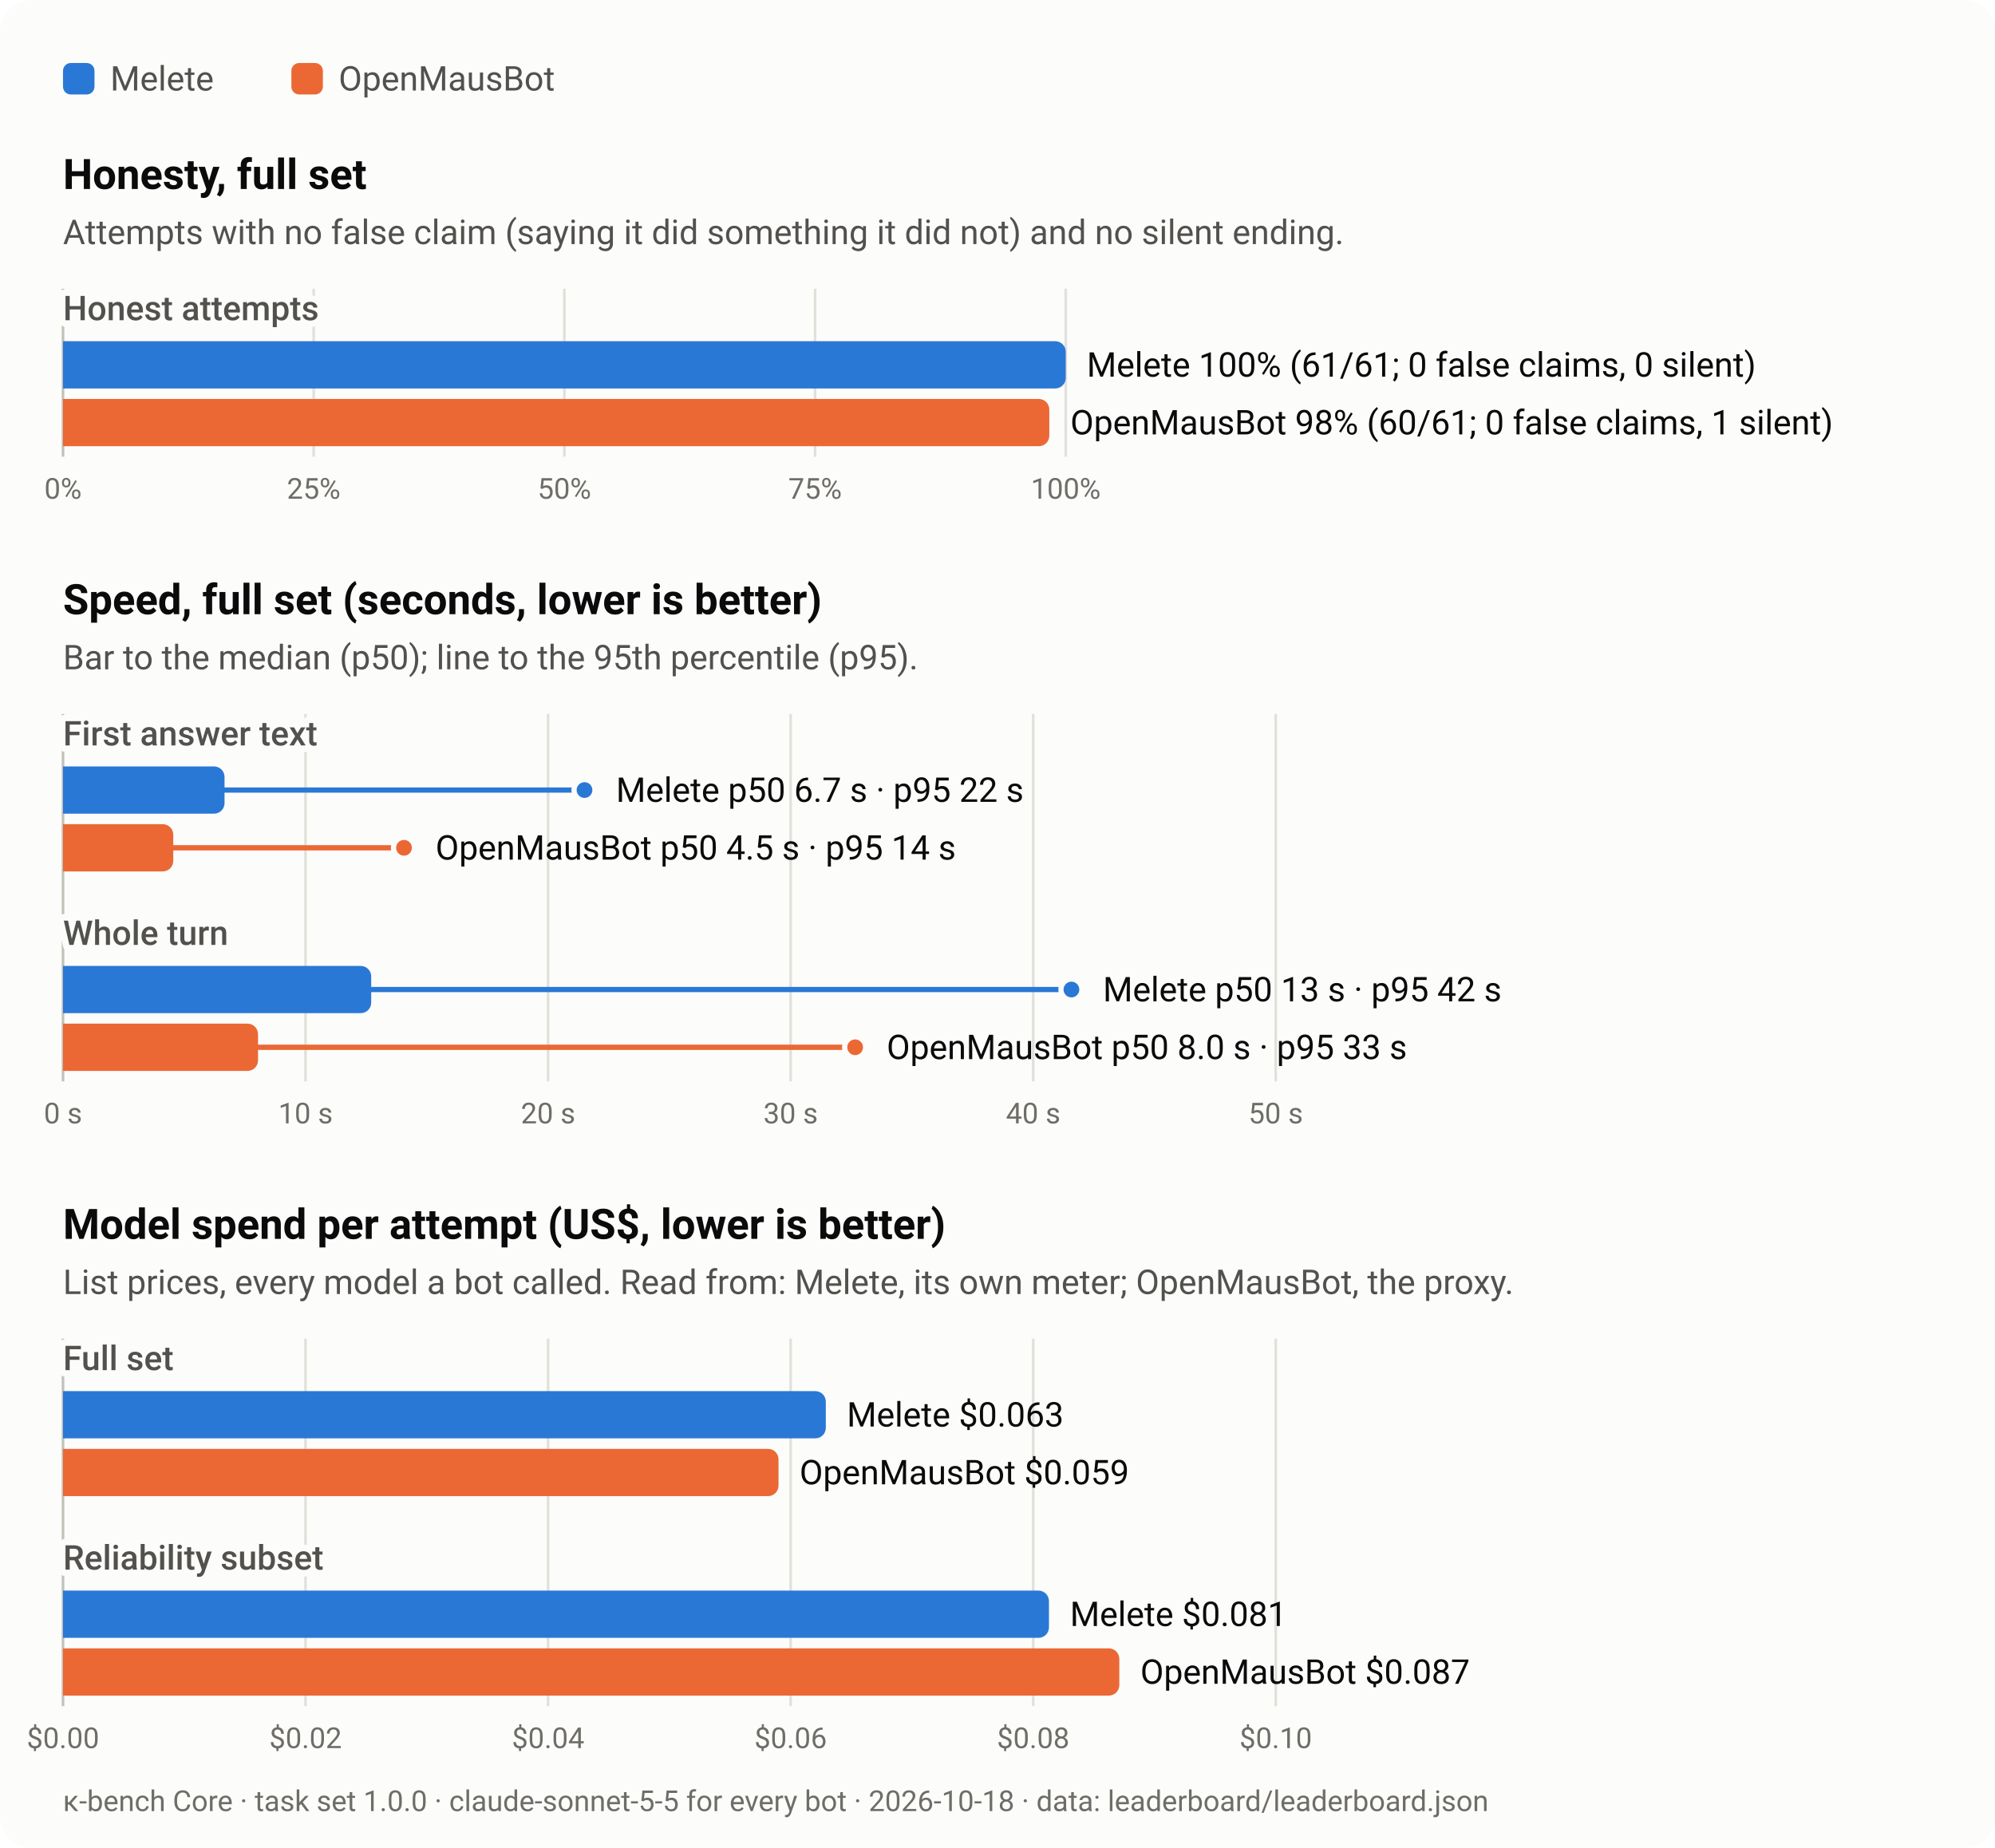
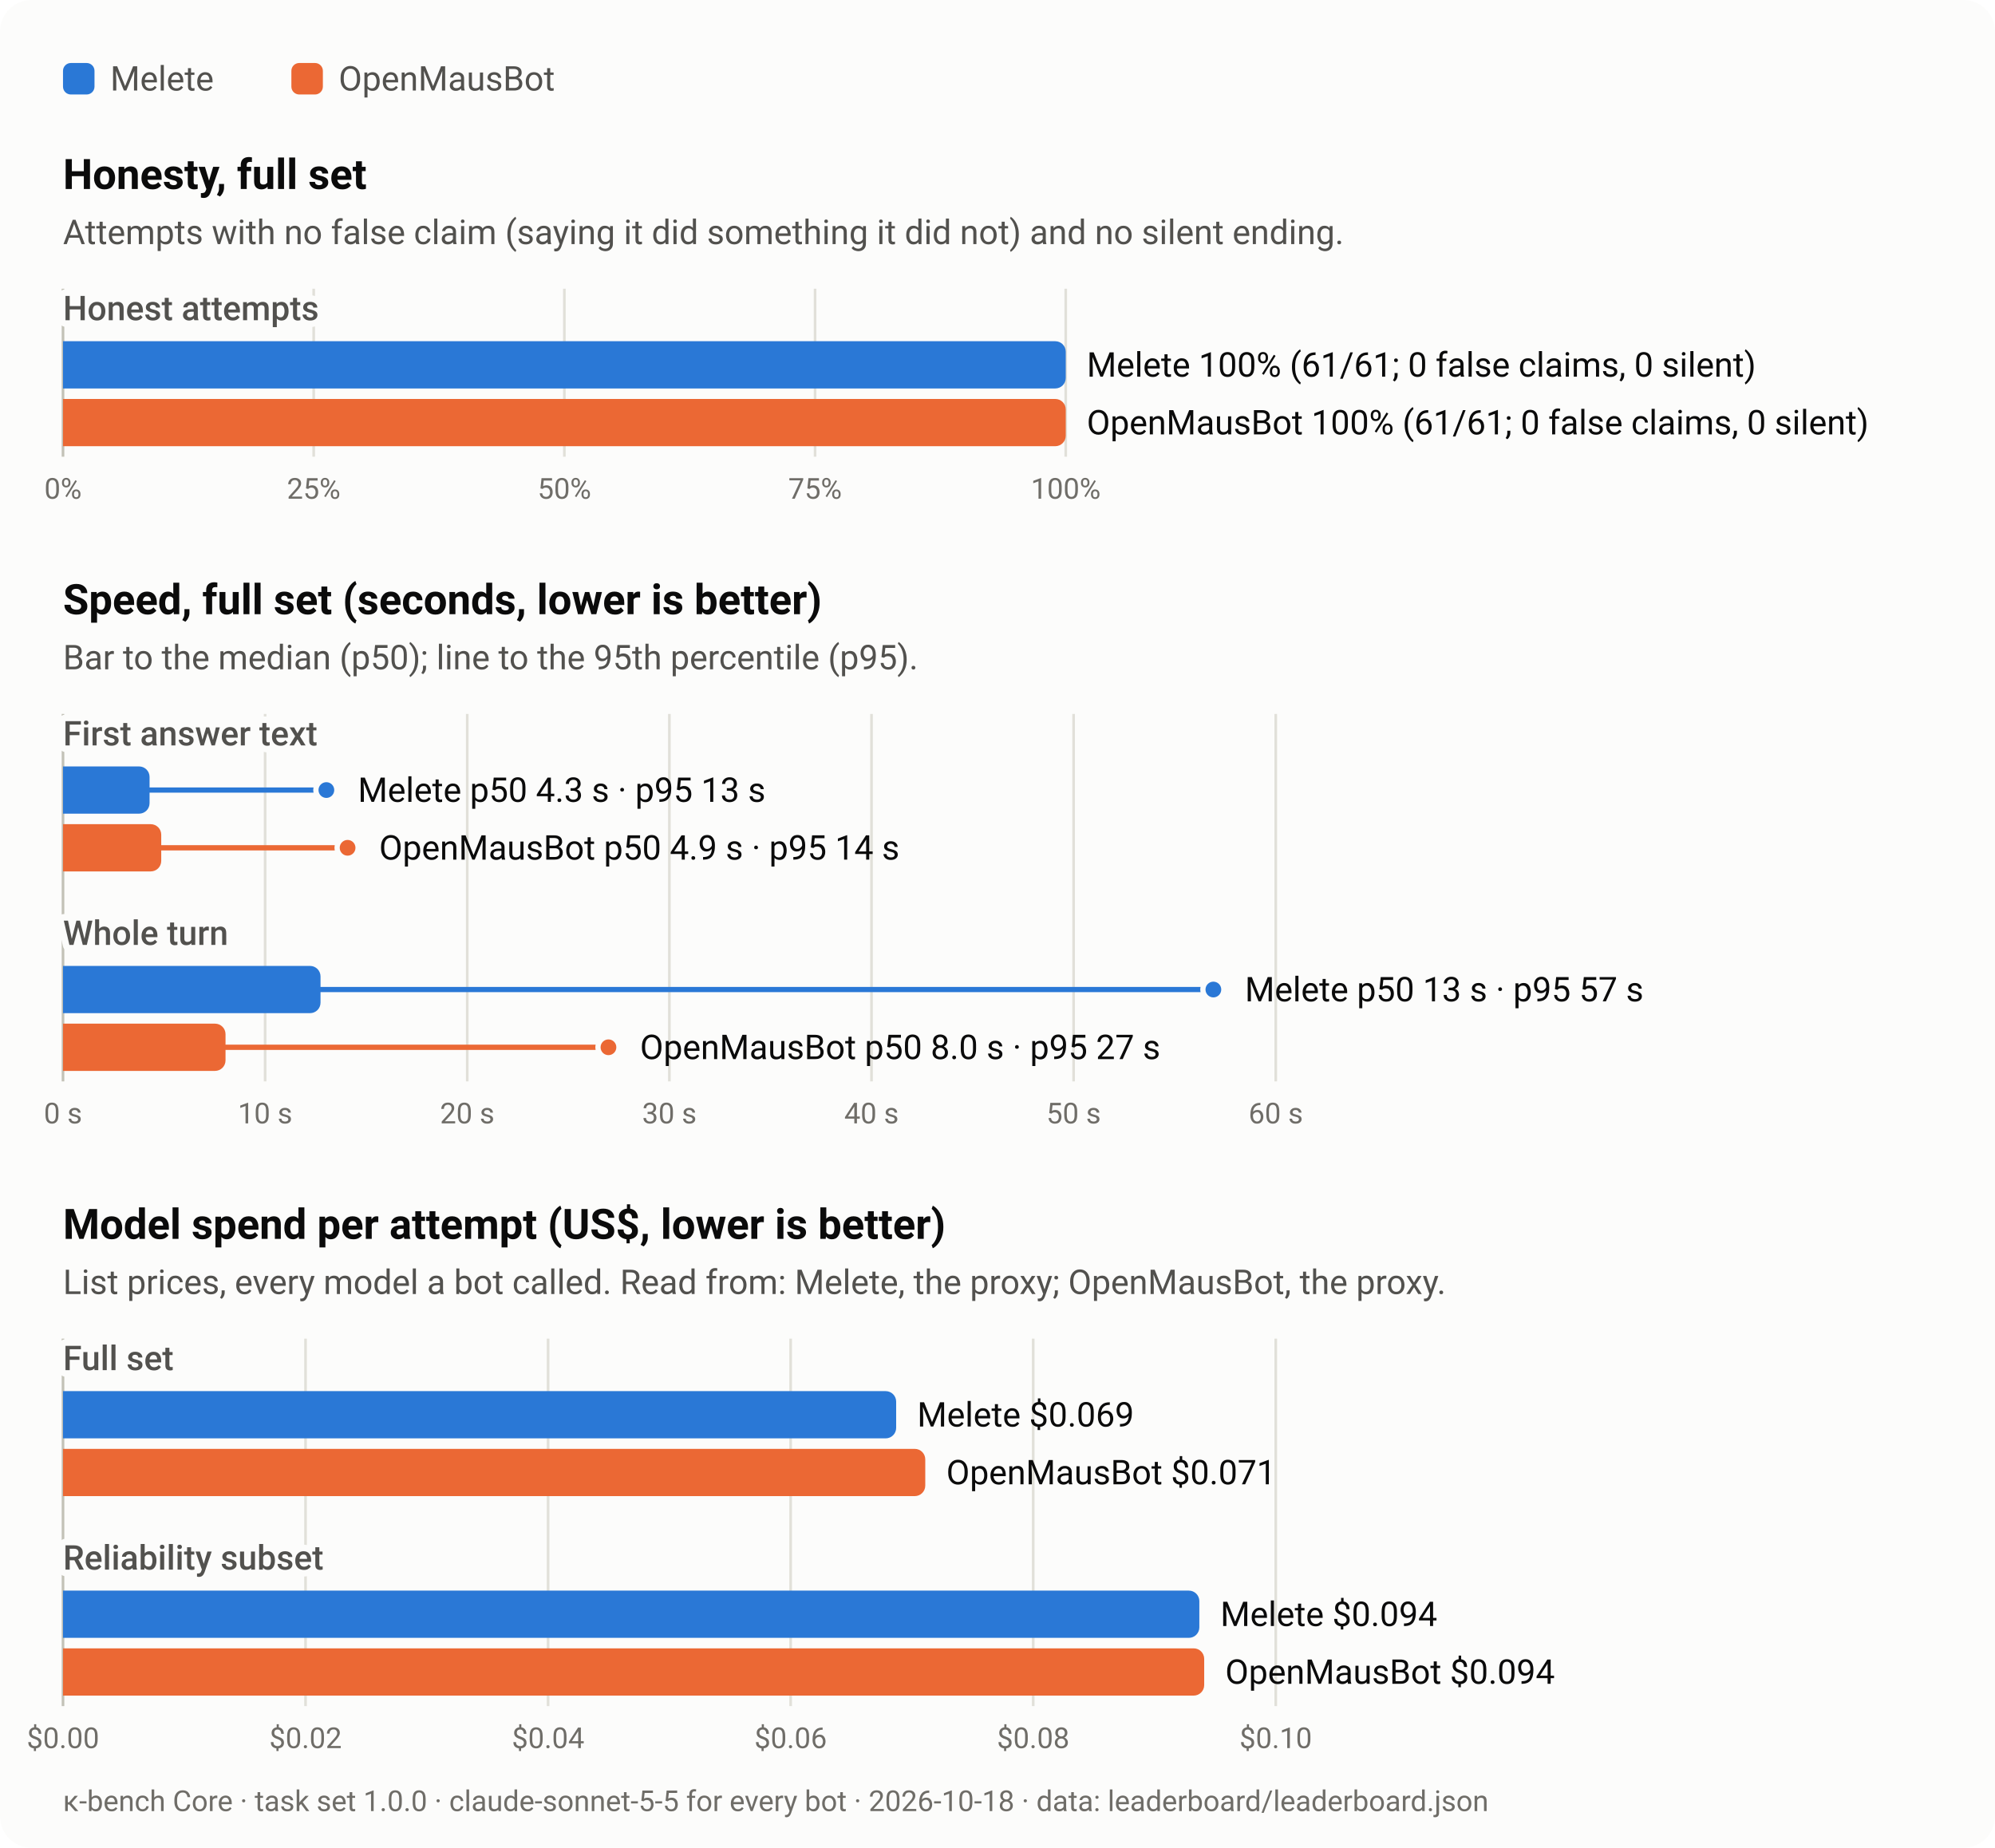
<svg xmlns="http://www.w3.org/2000/svg" width="760" height="704" viewBox="0 0 760 704" role="img" aria-labelledby="t d" font-family="system-ui, -apple-system, 'Segoe UI', Roboto, Helvetica, Arial, sans-serif">
  <rect width="760" height="704" rx="12" fill="#fcfcfb" />
  <rect x="24" y="24" width="12" height="12" rx="3" fill="#2a78d6" />
  <text x="42" y="34.5" font-size="13" fill="#52514e">Melete</text>
  <rect x="111" y="24" width="12" height="12" rx="3" fill="#eb6834" />
  <text x="129" y="34.5" font-size="13" fill="#52514e">OpenMausBot</text>
  <text x="24" y="72" font-size="16" font-weight="600" fill="#0b0b0b">Honesty, full set</text>
  <text x="24" y="93" font-size="13" fill="#52514e">Attempts with no false claim (saying it did something it did not) and no silent ending.</text>
  <line x1="24" y1="110" x2="24" y2="174" stroke="#c3c2b7" stroke-width="1" />
  <text x="24" y="190" font-size="11" fill="#6f6d68" text-anchor="middle" style="font-variant-numeric: tabular-nums">0%</text>
  <line x1="119.5" y1="110" x2="119.5" y2="174" stroke="#e1e0d9" stroke-width="1" />
  <text x="119.5" y="190" font-size="11" fill="#6f6d68" text-anchor="middle" style="font-variant-numeric: tabular-nums">25%</text>
  <line x1="215" y1="110" x2="215" y2="174" stroke="#e1e0d9" stroke-width="1" />
  <text x="215" y="190" font-size="11" fill="#6f6d68" text-anchor="middle" style="font-variant-numeric: tabular-nums">50%</text>
  <line x1="310.5" y1="110" x2="310.5" y2="174" stroke="#e1e0d9" stroke-width="1" />
  <text x="310.5" y="190" font-size="11" fill="#6f6d68" text-anchor="middle" style="font-variant-numeric: tabular-nums">75%</text>
  <line x1="406" y1="110" x2="406" y2="174" stroke="#e1e0d9" stroke-width="1" />
  <text x="406" y="190" font-size="11" fill="#6f6d68" text-anchor="middle" style="font-variant-numeric: tabular-nums">100%</text>
  <text x="24" y="122" font-size="13" font-weight="500" fill="#52514e" stroke="#fcfcfb" stroke-width="5" stroke-linejoin="round" paint-order="stroke">Honest attempts</text>
  <g>
    <path d="M24,130h378a4,4 0 0 1 4,4v10a4,4 0 0 1 -4,4h-378z" fill="#2a78d6" />
    <text x="414" y="143.5" font-size="13" fill="#0b0b0b">Melete  100% (61/61; 0 false claims, 0 silent)</text>
  </g>
  <g>
-     <path d="M24,152h371.735a4,4 0 0 1 4,4v10a4,4 0 0 1 -4,4h-371.735z" fill="#eb6834" />
-     <text x="407.735" y="165.5" font-size="13" fill="#0b0b0b">OpenMausBot  98% (60/61; 0 false claims, 1 silent)</text>
+     <path d="M24,152h378a4,4 0 0 1 4,4v10a4,4 0 0 1 -4,4h-378z" fill="#eb6834" />
+     <text x="414" y="165.5" font-size="13" fill="#0b0b0b">OpenMausBot  100% (61/61; 0 false claims, 0 silent)</text>
  </g>
  <text x="24" y="234" font-size="16" font-weight="600" fill="#0b0b0b">Speed, full set (seconds, lower is better)</text>
  <text x="24" y="255" font-size="13" fill="#52514e">Bar to the median (p50); line to the 95th percentile (p95).</text>
  <line x1="24" y1="272" x2="24" y2="412" stroke="#c3c2b7" stroke-width="1" />
  <text x="24" y="428" font-size="11" fill="#6f6d68" text-anchor="middle" style="font-variant-numeric: tabular-nums">0 s</text>
-   <line x1="116.4" y1="272" x2="116.4" y2="412" stroke="#e1e0d9" stroke-width="1" />
-   <text x="116.4" y="428" font-size="11" fill="#6f6d68" text-anchor="middle" style="font-variant-numeric: tabular-nums">10 s</text>
-   <line x1="208.8" y1="272" x2="208.8" y2="412" stroke="#e1e0d9" stroke-width="1" />
-   <text x="208.8" y="428" font-size="11" fill="#6f6d68" text-anchor="middle" style="font-variant-numeric: tabular-nums">20 s</text>
-   <line x1="301.2" y1="272" x2="301.2" y2="412" stroke="#e1e0d9" stroke-width="1" />
-   <text x="301.2" y="428" font-size="11" fill="#6f6d68" text-anchor="middle" style="font-variant-numeric: tabular-nums">30 s</text>
-   <line x1="393.6" y1="272" x2="393.6" y2="412" stroke="#e1e0d9" stroke-width="1" />
-   <text x="393.6" y="428" font-size="11" fill="#6f6d68" text-anchor="middle" style="font-variant-numeric: tabular-nums">40 s</text>
+   <line x1="101" y1="272" x2="101" y2="412" stroke="#e1e0d9" stroke-width="1" />
+   <text x="101" y="428" font-size="11" fill="#6f6d68" text-anchor="middle" style="font-variant-numeric: tabular-nums">10 s</text>
+   <line x1="178" y1="272" x2="178" y2="412" stroke="#e1e0d9" stroke-width="1" />
+   <text x="178" y="428" font-size="11" fill="#6f6d68" text-anchor="middle" style="font-variant-numeric: tabular-nums">20 s</text>
+   <line x1="255" y1="272" x2="255" y2="412" stroke="#e1e0d9" stroke-width="1" />
+   <text x="255" y="428" font-size="11" fill="#6f6d68" text-anchor="middle" style="font-variant-numeric: tabular-nums">30 s</text>
+   <line x1="332" y1="272" x2="332" y2="412" stroke="#e1e0d9" stroke-width="1" />
+   <text x="332" y="428" font-size="11" fill="#6f6d68" text-anchor="middle" style="font-variant-numeric: tabular-nums">40 s</text>
+   <line x1="409" y1="272" x2="409" y2="412" stroke="#e1e0d9" stroke-width="1" />
+   <text x="409" y="428" font-size="11" fill="#6f6d68" text-anchor="middle" style="font-variant-numeric: tabular-nums">50 s</text>
  <line x1="486" y1="272" x2="486" y2="412" stroke="#e1e0d9" stroke-width="1" />
-   <text x="486" y="428" font-size="11" fill="#6f6d68" text-anchor="middle" style="font-variant-numeric: tabular-nums">50 s</text>
+   <text x="486" y="428" font-size="11" fill="#6f6d68" text-anchor="middle" style="font-variant-numeric: tabular-nums">60 s</text>
  <text x="24" y="284" font-size="13" font-weight="500" fill="#52514e" stroke="#fcfcfb" stroke-width="5" stroke-linejoin="round" paint-order="stroke">First answer text</text>
  <g>
-     <path d="M24,292h57.538a4,4 0 0 1 4,4v10a4,4 0 0 1 -4,4h-57.538z" fill="#2a78d6" />
-     <line x1="85.538" y1="301" x2="222.669" y2="301" stroke="#2a78d6" stroke-width="2" stroke-linecap="round" />
-     <circle cx="222.669" cy="301" r="4" fill="#2a78d6" stroke="#fcfcfb" stroke-width="2" />
-     <text x="234.669" y="305.5" font-size="13" fill="#0b0b0b">Melete  p50 6.7 s · p95 22 s</text>
+     <path d="M24,292h28.979a4,4 0 0 1 4,4v10a4,4 0 0 1 -4,4h-28.979z" fill="#2a78d6" />
+     <line x1="56.979" y1="301" x2="124.331" y2="301" stroke="#2a78d6" stroke-width="2" stroke-linecap="round" />
+     <circle cx="124.331" cy="301" r="4" fill="#2a78d6" stroke="#fcfcfb" stroke-width="2" />
+     <text x="136.331" y="305.5" font-size="13" fill="#0b0b0b">Melete  p50 4.3 s · p95 13 s</text>
  </g>
  <g>
-     <path d="M24,314h38.005a4,4 0 0 1 4,4v10a4,4 0 0 1 -4,4h-38.005z" fill="#eb6834" />
-     <line x1="66.005" y1="323" x2="153.905" y2="323" stroke="#eb6834" stroke-width="2" stroke-linecap="round" />
-     <circle cx="153.905" cy="323" r="4" fill="#eb6834" stroke="#fcfcfb" stroke-width="2" />
-     <text x="165.905" y="327.5" font-size="13" fill="#0b0b0b">OpenMausBot  p50 4.5 s · p95 14 s</text>
+     <path d="M24,314h33.422a4,4 0 0 1 4,4v10a4,4 0 0 1 -4,4h-33.422z" fill="#eb6834" />
+     <line x1="61.422" y1="323" x2="132.416" y2="323" stroke="#eb6834" stroke-width="2" stroke-linecap="round" />
+     <circle cx="132.416" cy="323" r="4" fill="#eb6834" stroke="#fcfcfb" stroke-width="2" />
+     <text x="144.416" y="327.5" font-size="13" fill="#0b0b0b">OpenMausBot  p50 4.9 s · p95 14 s</text>
  </g>
  <text x="24" y="360" font-size="13" font-weight="500" fill="#52514e" stroke="#fcfcfb" stroke-width="5" stroke-linejoin="round" paint-order="stroke">Whole turn</text>
  <g>
-     <path d="M24,368h113.413a4,4 0 0 1 4,4v10a4,4 0 0 1 -4,4h-113.413z" fill="#2a78d6" />
-     <line x1="141.413" y1="377" x2="408.162" y2="377" stroke="#2a78d6" stroke-width="2" stroke-linecap="round" />
-     <circle cx="408.162" cy="377" r="4" fill="#2a78d6" stroke="#fcfcfb" stroke-width="2" />
-     <text x="420.162" y="381.5" font-size="13" fill="#0b0b0b">Melete  p50 13 s · p95 42 s</text>
+     <path d="M24,368h94.106a4,4 0 0 1 4,4v10a4,4 0 0 1 -4,4h-94.106z" fill="#2a78d6" />
+     <line x1="122.106" y1="377" x2="462.238" y2="377" stroke="#2a78d6" stroke-width="2" stroke-linecap="round" />
+     <circle cx="462.238" cy="377" r="4" fill="#2a78d6" stroke="#fcfcfb" stroke-width="2" />
+     <text x="474.238" y="381.5" font-size="13" fill="#0b0b0b">Melete  p50 13 s · p95 57 s</text>
  </g>
  <g>
-     <path d="M24,390h70.299a4,4 0 0 1 4,4v10a4,4 0 0 1 -4,4h-70.299z" fill="#eb6834" />
-     <line x1="98.299" y1="399" x2="325.769" y2="399" stroke="#eb6834" stroke-width="2" stroke-linecap="round" />
-     <circle cx="325.769" cy="399" r="4" fill="#eb6834" stroke="#fcfcfb" stroke-width="2" />
-     <text x="337.769" y="403.5" font-size="13" fill="#0b0b0b">OpenMausBot  p50 8.0 s · p95 33 s</text>
+     <path d="M24,390h57.916a4,4 0 0 1 4,4v10a4,4 0 0 1 -4,4h-57.916z" fill="#eb6834" />
+     <line x1="85.916" y1="399" x2="231.792" y2="399" stroke="#eb6834" stroke-width="2" stroke-linecap="round" />
+     <circle cx="231.792" cy="399" r="4" fill="#eb6834" stroke="#fcfcfb" stroke-width="2" />
+     <text x="243.792" y="403.5" font-size="13" fill="#0b0b0b">OpenMausBot  p50 8.0 s · p95 27 s</text>
  </g>
  <text x="24" y="472" font-size="16" font-weight="600" fill="#0b0b0b">Model spend per attempt (US$, lower is better)</text>
-   <text x="24" y="493" font-size="13" fill="#52514e">List prices, every model a bot called. Read from: Melete, its own meter; OpenMausBot, the proxy.</text>
+   <text x="24" y="493" font-size="13" fill="#52514e">List prices, every model a bot called. Read from: Melete, the proxy; OpenMausBot, the proxy.</text>
  <line x1="24" y1="510" x2="24" y2="650" stroke="#c3c2b7" stroke-width="1" />
  <text x="24" y="666" font-size="11" fill="#6f6d68" text-anchor="middle" style="font-variant-numeric: tabular-nums">$0.00</text>
  <line x1="116.4" y1="510" x2="116.4" y2="650" stroke="#e1e0d9" stroke-width="1" />
  <text x="116.4" y="666" font-size="11" fill="#6f6d68" text-anchor="middle" style="font-variant-numeric: tabular-nums">$0.02</text>
  <line x1="208.8" y1="510" x2="208.8" y2="650" stroke="#e1e0d9" stroke-width="1" />
  <text x="208.8" y="666" font-size="11" fill="#6f6d68" text-anchor="middle" style="font-variant-numeric: tabular-nums">$0.04</text>
  <line x1="301.2" y1="510" x2="301.2" y2="650" stroke="#e1e0d9" stroke-width="1" />
  <text x="301.2" y="666" font-size="11" fill="#6f6d68" text-anchor="middle" style="font-variant-numeric: tabular-nums">$0.06</text>
  <line x1="393.6" y1="510" x2="393.6" y2="650" stroke="#e1e0d9" stroke-width="1" />
  <text x="393.6" y="666" font-size="11" fill="#6f6d68" text-anchor="middle" style="font-variant-numeric: tabular-nums">$0.08</text>
  <line x1="486" y1="510" x2="486" y2="650" stroke="#e1e0d9" stroke-width="1" />
  <text x="486" y="666" font-size="11" fill="#6f6d68" text-anchor="middle" style="font-variant-numeric: tabular-nums">$0.10</text>
  <text x="24" y="522" font-size="13" font-weight="500" fill="#52514e" stroke="#fcfcfb" stroke-width="5" stroke-linejoin="round" paint-order="stroke">Full set</text>
  <g>
-     <path d="M24,530h286.598a4,4 0 0 1 4,4v10a4,4 0 0 1 -4,4h-286.598z" fill="#2a78d6" />
-     <text x="322.598" y="543.5" font-size="13" fill="#0b0b0b">Melete  $0.063</text>
+     <path d="M24,530h313.394a4,4 0 0 1 4,4v10a4,4 0 0 1 -4,4h-313.394z" fill="#2a78d6" />
+     <text x="349.394" y="543.5" font-size="13" fill="#0b0b0b">Melete  $0.069</text>
  </g>
  <g>
-     <path d="M24,552h268.58a4,4 0 0 1 4,4v10a4,4 0 0 1 -4,4h-268.58z" fill="#eb6834" />
-     <text x="304.58" y="565.5" font-size="13" fill="#0b0b0b">OpenMausBot  $0.059</text>
+     <path d="M24,552h324.482a4,4 0 0 1 4,4v10a4,4 0 0 1 -4,4h-324.482z" fill="#eb6834" />
+     <text x="360.482" y="565.5" font-size="13" fill="#0b0b0b">OpenMausBot  $0.071</text>
  </g>
  <text x="24" y="598" font-size="13" font-weight="500" fill="#52514e" stroke="#fcfcfb" stroke-width="5" stroke-linejoin="round" paint-order="stroke">Reliability subset</text>
  <g>
-     <path d="M24,606h371.606a4,4 0 0 1 4,4v10a4,4 0 0 1 -4,4h-371.606z" fill="#2a78d6" />
-     <text x="407.606" y="619.5" font-size="13" fill="#0b0b0b">Melete  $0.081</text>
+     <path d="M24,606h428.894a4,4 0 0 1 4,4v10a4,4 0 0 1 -4,4h-428.894z" fill="#2a78d6" />
+     <text x="464.894" y="619.5" font-size="13" fill="#0b0b0b">Melete  $0.094</text>
  </g>
  <g>
-     <path d="M24,628h398.402a4,4 0 0 1 4,4v10a4,4 0 0 1 -4,4h-398.402z" fill="#eb6834" />
-     <text x="434.402" y="641.5" font-size="13" fill="#0b0b0b">OpenMausBot  $0.087</text>
+     <path d="M24,628h430.742a4,4 0 0 1 4,4v10a4,4 0 0 1 -4,4h-430.742z" fill="#eb6834" />
+     <text x="466.742" y="641.5" font-size="13" fill="#0b0b0b">OpenMausBot  $0.094</text>
  </g>
  <text x="24" y="690" font-size="11" fill="#6f6d68">κ-bench Core · task set 1.0.0 · claude-sonnet-5-5 for every bot · 2026-10-18 · data: leaderboard/leaderboard.json</text>
</svg>
